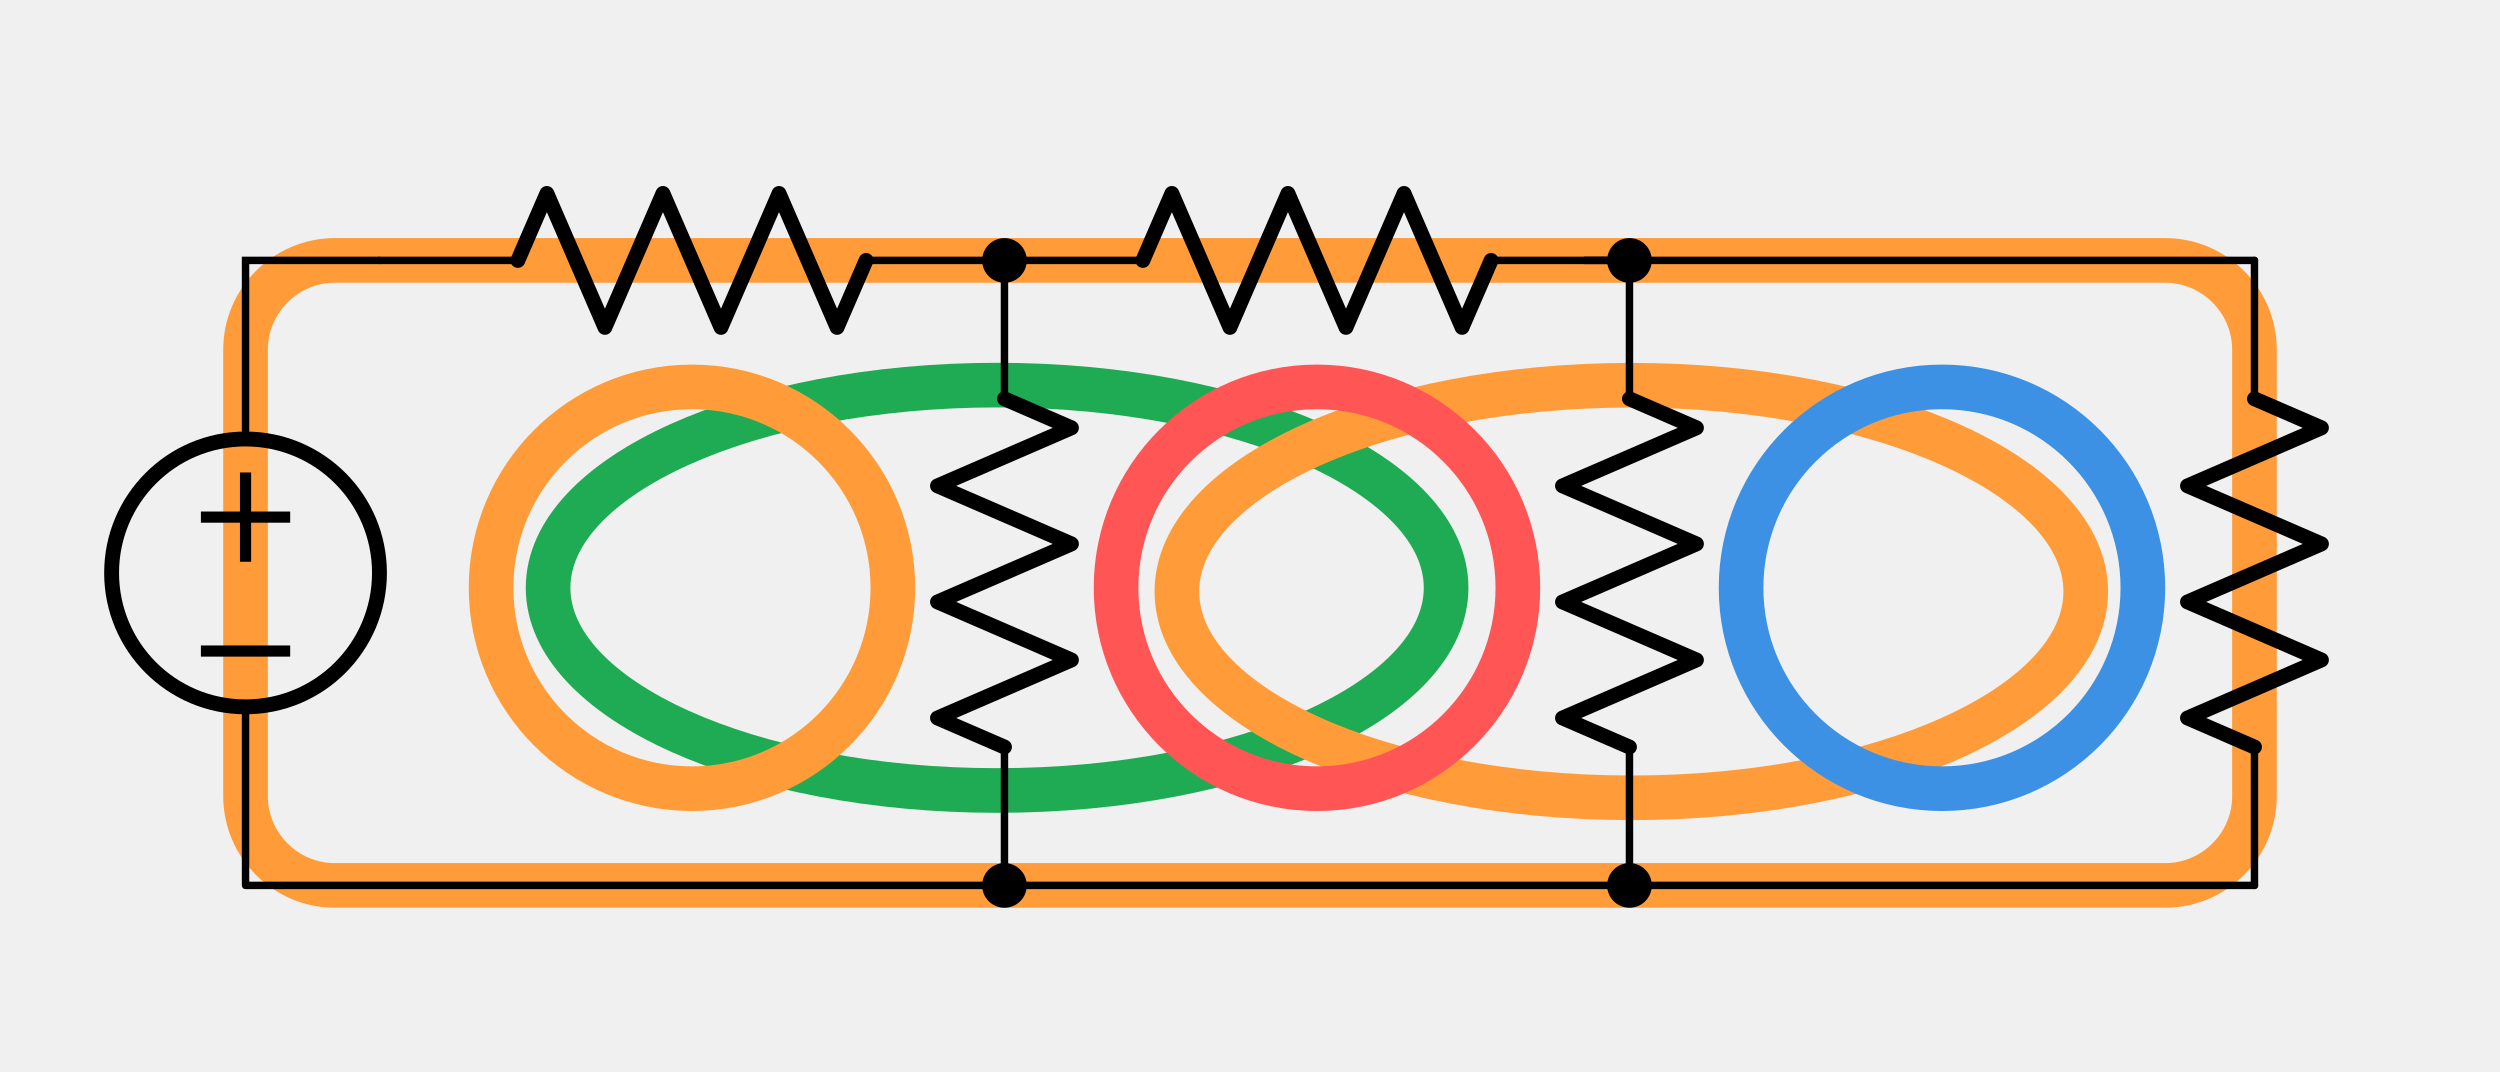
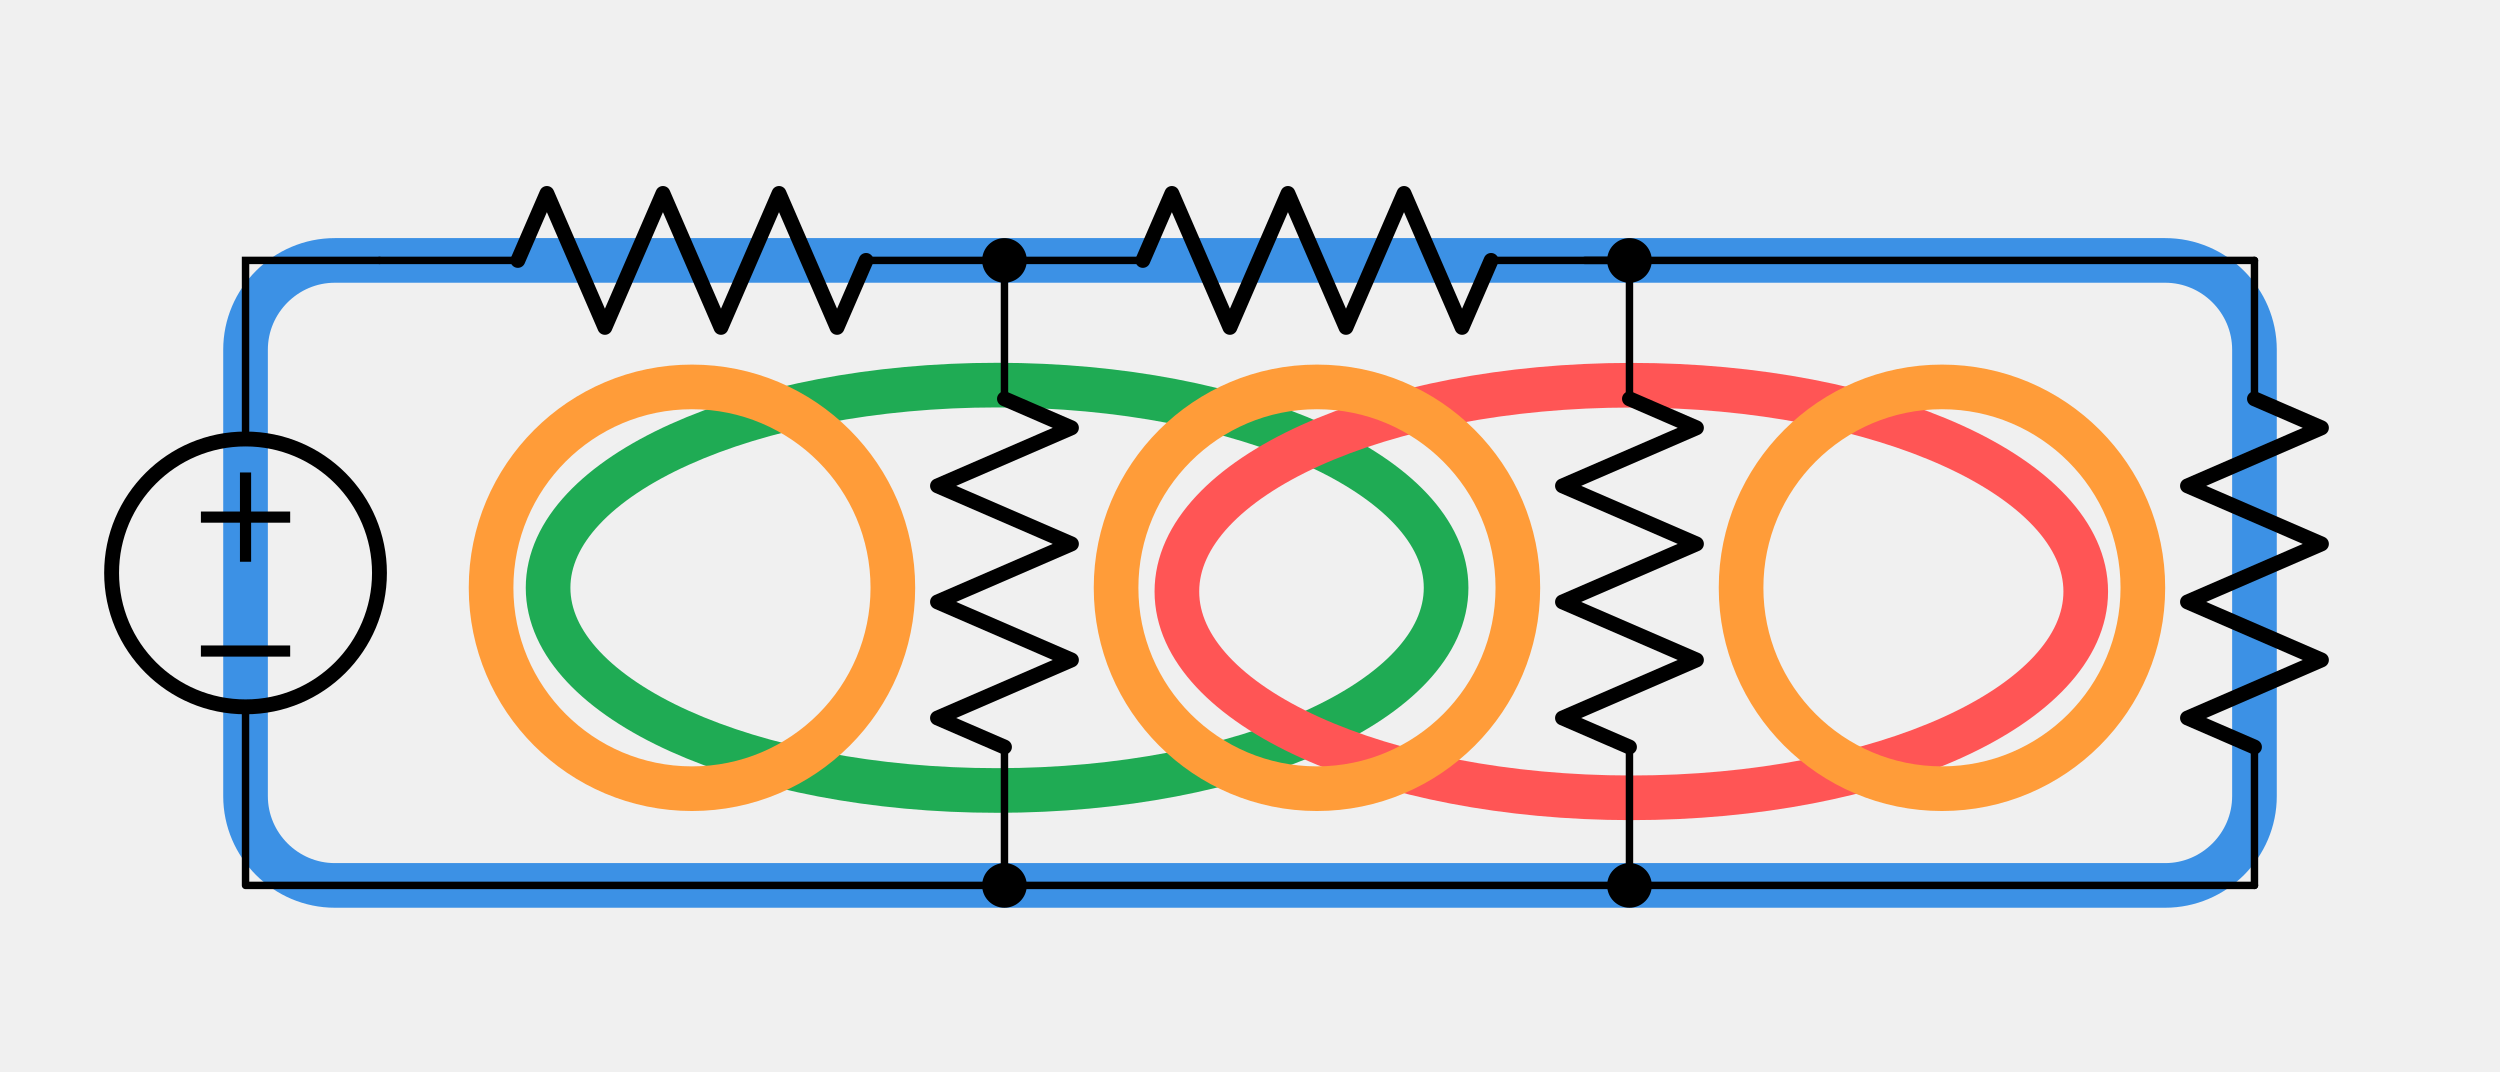
<svg xmlns="http://www.w3.org/2000/svg" version="1.1" id="Layer_1" x="0px" y="0px" width="336px" height="144px" viewBox="0 0 336 144" style="enable-background:new 0 0 336 144;" xml:space="preserve">
  <defs id="defs109" />
  <style type="text/css" id="style3">
	.st0{fill:none;stroke:#1FAB54;stroke-width:6;stroke-miterlimit:10;}
	.st1{fill:none;}
	.st2{fill:#E07D10;}
	.st3{fill:none;stroke:#ED5FA6;stroke-width:7;stroke-linecap:round;stroke-linejoin:round;stroke-miterlimit:10;}
	.st4{fill:none;stroke:#AA87FF;stroke-width:7;stroke-linecap:round;stroke-linejoin:round;stroke-miterlimit:10;}
	.st5{fill:none;stroke:#FF9C39;stroke-width:7;stroke-linecap:round;stroke-linejoin:round;stroke-miterlimit:10;}
	.st6{fill:#8AF281;stroke:#8AF281;stroke-linecap:round;stroke-linejoin:round;stroke-miterlimit:10;}
	.st7{fill:#FF9C39;stroke:#E07D10;stroke-linecap:round;stroke-linejoin:round;stroke-miterlimit:10;}
	.st8{fill:none;stroke:#8AF281;stroke-width:7;stroke-linecap:round;stroke-linejoin:round;stroke-miterlimit:10;}
	.st9{fill:#ED5FA6;stroke:#ED5FA6;stroke-width:7;stroke-linecap:round;stroke-linejoin:round;stroke-miterlimit:10;}
	.st10{fill:none;stroke:#1FAB54;stroke-width:7;stroke-linecap:round;stroke-linejoin:round;stroke-miterlimit:10;}
	.st11{fill:none;stroke:#1FAB54;stroke-width:6;stroke-linecap:round;stroke-linejoin:round;stroke-miterlimit:10;}
	.st12{fill:#FF9C39;stroke:#FF9C39;stroke-width:5;stroke-linecap:round;stroke-miterlimit:10;}
	.st13{fill:none;stroke:#1FAB54;stroke-width:4;stroke-miterlimit:10;}
	.st14{fill:none;stroke:#3C91E5;stroke-width:4;stroke-miterlimit:10;}
	.st15{fill:#FFFFFF;}
	.st16{fill:none;stroke:#11ACCD;stroke-width:5;stroke-linecap:round;stroke-miterlimit:10;}
	.st17{fill:#11ACCD;}
	.st18{fill:none;stroke:#FF9C39;stroke-width:4;stroke-miterlimit:10;}
	.st19{fill:none;stroke:#63D9EA;stroke-width:7;stroke-linecap:round;stroke-miterlimit:10;}
	.st20{fill:none;stroke:#63D9EA;stroke-width:8;stroke-linecap:round;stroke-miterlimit:10;}
	.st21{fill:none;stroke:#000000;stroke-linecap:round;stroke-linejoin:round;stroke-miterlimit:10;}
	.st22{fill:none;stroke:#000000;stroke-width:1.5;stroke-linecap:round;stroke-linejoin:round;stroke-miterlimit:10;}
	.st23{fill:none;stroke:#000000;stroke-linecap:round;stroke-miterlimit:10;}
	.st24{fill:none;stroke:#000000;stroke-width:1.5;stroke-linecap:round;stroke-miterlimit:10;}
	.st25{fill:none;stroke:#000000;stroke-width:2;stroke-linecap:round;stroke-linejoin:round;stroke-miterlimit:10;}
	.st26{fill:none;stroke:#000000;stroke-width:1.5;stroke-miterlimit:10;}
	.st27{fill:none;stroke:#000000;stroke-miterlimit:10;}
	.st28{fill:none;stroke:#000000;stroke-width:2;stroke-miterlimit:10;}
	.st29{fill:none;stroke:#000000;stroke-width:2;stroke-linecap:round;stroke-miterlimit:10;}
	.st30{fill:none;stroke:#FF9C39;stroke-width:6;stroke-miterlimit:10;}
	.st31{fill:none;stroke:#000000;stroke-linecap:round;stroke-linejoin:round;}
	.st32{stroke:#000000;stroke-linecap:round;stroke-linejoin:round;stroke-miterlimit:10;}
	.st33{fill:none;stroke:#000000;stroke-width:1.5;stroke-linejoin:round;stroke-miterlimit:10;}
	.st34{fill:none;stroke:#000000;stroke-linejoin:round;stroke-miterlimit:10;}
	.st35{clip-path:url(#SVGID_2_);fill:none;stroke:#000000;stroke-linejoin:round;stroke-miterlimit:10;}
	.st36{clip-path:url(#SVGID_2_);fill:none;stroke:#ADADEB;stroke-linejoin:round;stroke-miterlimit:10;}
	.st37{clip-path:url(#SVGID_2_);}
	.st38{stroke:#000000;stroke-linejoin:round;stroke-miterlimit:10;}
	.st39{stroke:#000000;stroke-width:3;stroke-linejoin:round;stroke-miterlimit:10;}
	.st40{fill:none;stroke:#000000;stroke-width:2;stroke-linejoin:round;stroke-miterlimit:10;}
	.st41{fill:none;stroke:#E84D39;stroke-width:3;stroke-linecap:round;stroke-linejoin:round;}
	.st42{fill:#E84D39;}
	.st43{fill:none;stroke:#11ACCD;stroke-width:2;stroke-linecap:round;stroke-linejoin:round;}
	.st44{fill:none;stroke:#F9685D;stroke-width:2;stroke-linecap:round;stroke-linejoin:round;}
	.st45{fill:#F9685D;}
	.st46{fill:#11ACCD;stroke:#000000;stroke-linecap:round;stroke-miterlimit:10;}
	.st47{stroke:#000000;stroke-linecap:round;stroke-miterlimit:10;}
	.st48{fill:#FFFF00;stroke:#000000;stroke-linecap:round;stroke-miterlimit:10;}
	.st49{fill:#F9685D;stroke:#000000;stroke-linecap:round;stroke-miterlimit:10;}
	.st50{fill:#D6D8DA;stroke:#000000;stroke-linecap:round;stroke-miterlimit:10;}
	.st51{fill:none;stroke:#FF9C39;stroke-width:5;stroke-linecap:round;stroke-linejoin:round;stroke-miterlimit:10;}
	.st52{fill:#FF9C39;}
	.st53{fill:#AA87FF;}
	.st54{fill:#ED5FA6;}
	.st55{fill:#1FAB54;}
	.st56{fill:none;stroke:#000000;stroke-width:4;stroke-linecap:round;stroke-linejoin:round;stroke-miterlimit:10;}
	.st57{stroke:#000000;stroke-miterlimit:10;}
	.st58{stroke:#000000;stroke-width:2;stroke-linecap:round;stroke-linejoin:round;stroke-miterlimit:10;}
	.st59{fill:none;stroke:#000000;stroke-width:3;stroke-linecap:round;stroke-linejoin:round;stroke-miterlimit:10;}
	.st60{fill:none;stroke:#000000;stroke-linejoin:round;}
	.st61{fill:none;stroke:#000000;stroke-width:7;stroke-linecap:round;stroke-linejoin:round;stroke-miterlimit:10;}
	.st62{fill:none;stroke:#11ACCD;stroke-width:3;stroke-linecap:round;stroke-linejoin:round;}
	.st63{fill:none;stroke:#11ACCD;stroke-width:2;stroke-linecap:round;stroke-miterlimit:10;}
	.st64{fill:none;stroke:#E07D10;stroke-width:2;stroke-linecap:round;stroke-miterlimit:10;}
	.st65{fill:none;stroke:#11ACCD;stroke-width:2;stroke-miterlimit:10;}
	.st66{fill:none;stroke:#000000;stroke-width:3;stroke-linecap:square;stroke-miterlimit:10;}
	.st67{fill:#BE2612;}
	.st68{fill:none;stroke:#BE2612;stroke-width:2;stroke-linecap:round;stroke-linejoin:round;}
	.st69{fill:none;stroke:#21242C;stroke-linecap:round;stroke-linejoin:round;stroke-miterlimit:10;}
	.st70{fill:none;stroke:#11ACCD;stroke-width:3;stroke-linecap:round;stroke-miterlimit:10;}
	.st71{fill:#FFFFFF;stroke:#000000;stroke-miterlimit:10;}
	.st72{fill:none;stroke:#3C91E5;stroke-width:6;stroke-miterlimit:10;}
</style>
  <ellipse class="st0" cx="134.009" cy="79" rx="60.347" ry="27.241" id="ellipse5" style="fill:none;stroke:#1fab54;stroke-width:6;stroke-miterlimit:10;stroke-dasharray:none" />
-   <path class="st30" d="M291,35H45c-6.6,0-12,5.4-12,12v60c0,6.6,5.4,12,12,12h246c6.6,0,12-5.4,12-12V47C303,40.4,297.6,35,291,35z" id="path7" />
+   <path class="st30" d="M291,35H45c-6.6,0-12,5.4-12,12v60c0,6.6,5.4,12,12,12h246c6.6,0,12-5.4,12-12V47C303,40.4,297.6,35,291,35z" id="path7" style="stroke:#3c91e5;stroke-opacity:1" />
  <circle class="st30" cx="93" cy="79" r="27" id="circle9" />
-   <ellipse class="st72" cx="219.248" cy="79.5" rx="61.075" ry="27.726" id="ellipse11" style="fill:none;stroke:#ff9c39;stroke-width:6;stroke-miterlimit:10;stroke-dasharray:none;stroke-opacity:1" />
+   <ellipse class="st72" cx="219.248" cy="79.5" rx="61.075" ry="27.726" id="ellipse11" style="fill:none;stroke:#ff5555;stroke-width:6;stroke-miterlimit:10;stroke-dasharray:none;stroke-opacity:1" />
  <g id="g13">
    <circle cx="135" cy="35" r="3" id="circle15" />
    <rect x="129" y="29" class="st1" width="12" height="12" id="rect17" />
  </g>
  <g id="g19">
    <circle cx="219" cy="35" r="3" id="circle21" />
    <rect x="213" y="29" class="st1" width="12" height="12" id="rect23" />
  </g>
  <g id="g25">
    <circle cx="219" cy="119" r="3" id="circle27" />
    <rect x="213" y="113" class="st1" width="12" height="12" id="rect29" />
  </g>
  <g id="g31">
    <circle cx="135" cy="119" r="3" id="circle33" />
    <rect x="129" y="113" class="st1" width="12" height="12" id="rect35" />
  </g>
  <g id="g37">
    <circle class="st28" cx="33" cy="77" r="18" id="circle39" />
    <polyline class="st23" points="51,35 33,35 33,59  " id="polyline41" />
    <polyline class="st21" points="33,95 33,119 303,119  " id="polyline43" />
    <line class="st26" x1="33" y1="63.5" x2="33" y2="75.5" id="line45" />
    <line class="st26" x1="27" y1="69.5" x2="39" y2="69.5" id="line47" />
    <line class="st26" x1="27" y1="87.5" x2="39" y2="87.5" id="line49" />
  </g>
  <g id="g51">
    <line class="st21" x1="116.4" y1="35" x2="135" y2="35" id="line53" />
    <polyline class="st25" points="69.6,35 73.5,26 81.3,44 89.1,26 96.9,44 104.7,26 112.5,44 116.4,35  " id="polyline55" />
    <line class="st21" x1="51" y1="35" x2="69.6" y2="35" id="line57" />
    <rect x="51" y="23" class="st1" width="84" height="24" id="rect59" />
  </g>
  <g id="g61">
    <line class="st21" x1="200.4" y1="35" x2="219" y2="35" id="line63" />
    <polyline class="st25" points="153.6,35 157.5,26 165.3,44 173.1,26 180.9,44 188.7,26 196.5,44 200.4,35  " id="polyline65" />
    <line class="st21" x1="135" y1="35" x2="153.6" y2="35" id="line67" />
    <rect x="135" y="23" class="st1" width="84" height="24" id="rect69" />
  </g>
  <g id="g71">
    <line class="st21" x1="135" y1="53.6" x2="135" y2="35" id="line73" />
    <polyline class="st25" points="135,100.4 126,96.5 144,88.7 126,80.9 144,73.1 126,65.3 144,57.5 135,53.6  " id="polyline75" />
    <line class="st21" x1="135" y1="119" x2="135" y2="100.4" id="line77" />
    <rect x="123" y="35" class="st1" width="24" height="84" id="rect79" />
  </g>
  <g id="g81">
    <line class="st21" x1="219" y1="53.6" x2="219" y2="35" id="line83" />
    <polyline class="st25" points="219,100.4 210,96.5 228,88.7 210,80.9 228,73.1 210,65.3 228,57.5 219,53.6  " id="polyline85" />
    <line class="st21" x1="219" y1="119" x2="219" y2="100.4" id="line87" />
    <rect x="207" y="35" class="st1" width="24" height="84" id="rect89" />
  </g>
  <g id="g91">
    <line class="st21" x1="303" y1="53.6" x2="303" y2="35" id="line93" />
    <polyline class="st25" points="303,100.4 294,96.5 312,88.7 294,80.9 312,73.1 294,65.3 312,57.5 303,53.6  " id="polyline95" />
    <line class="st21" x1="303" y1="119" x2="303" y2="100.4" id="line97" />
    <rect x="291" y="35" class="st1" width="24" height="84" id="rect99" />
  </g>
  <line class="st21" x1="303" y1="35" x2="213" y2="35" id="line101" />
-   <circle class="st30" cx="177" cy="79" r="27" id="circle103" style="stroke:#ff5555" />
-   <circle class="st30" cx="261" cy="79" r="27" id="circle105" style="stroke:#3c91e5;stroke-opacity:1" />
+   <circle class="st30" cx="177" cy="79" r="27" id="circle103" style="stroke:#ff9c39;stroke-opacity:1" />
+   <circle class="st30" cx="261" cy="79" r="27" id="circle105" style="stroke:#ff9c39;stroke-opacity:1" />
</svg>
